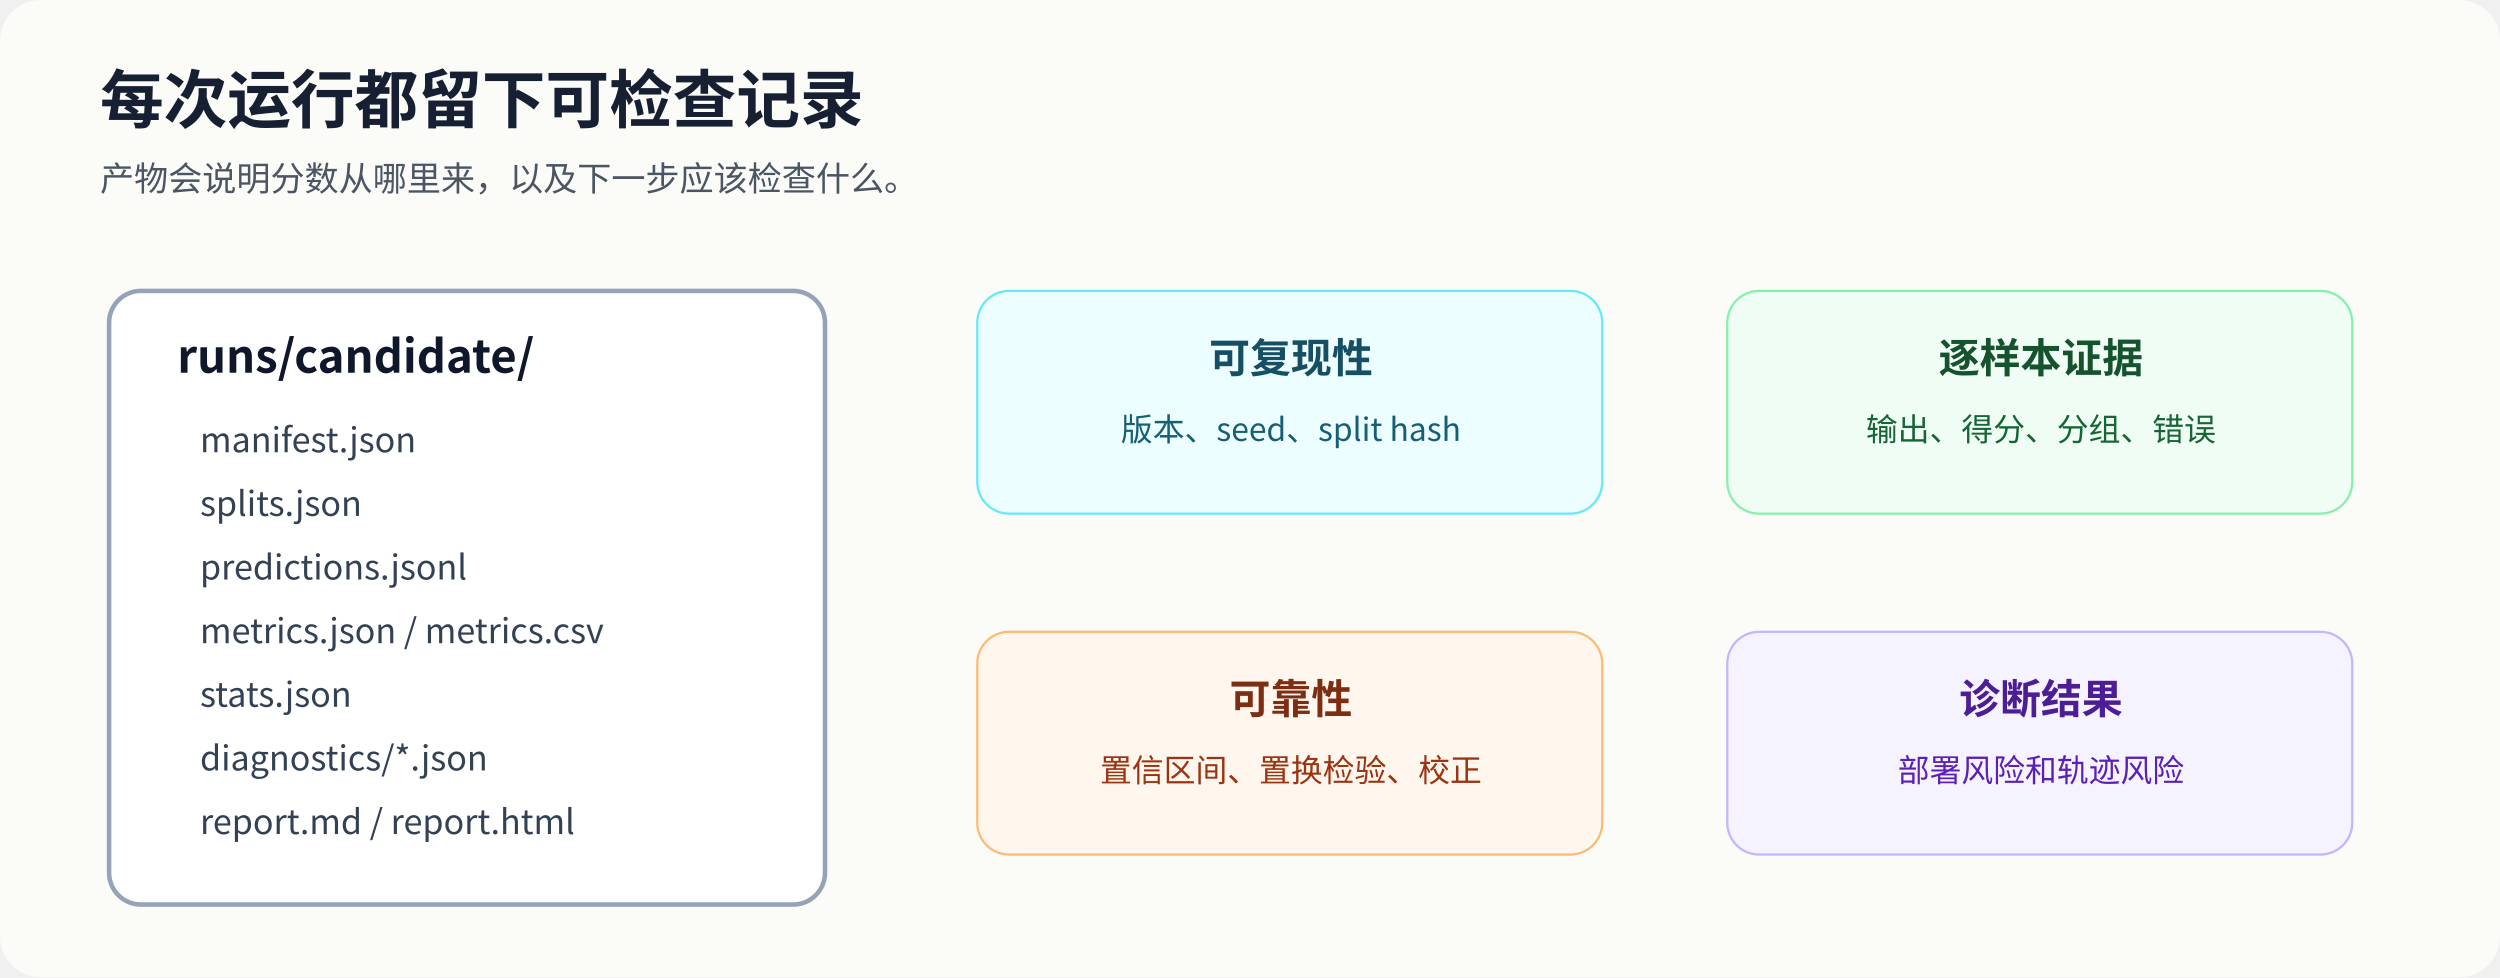
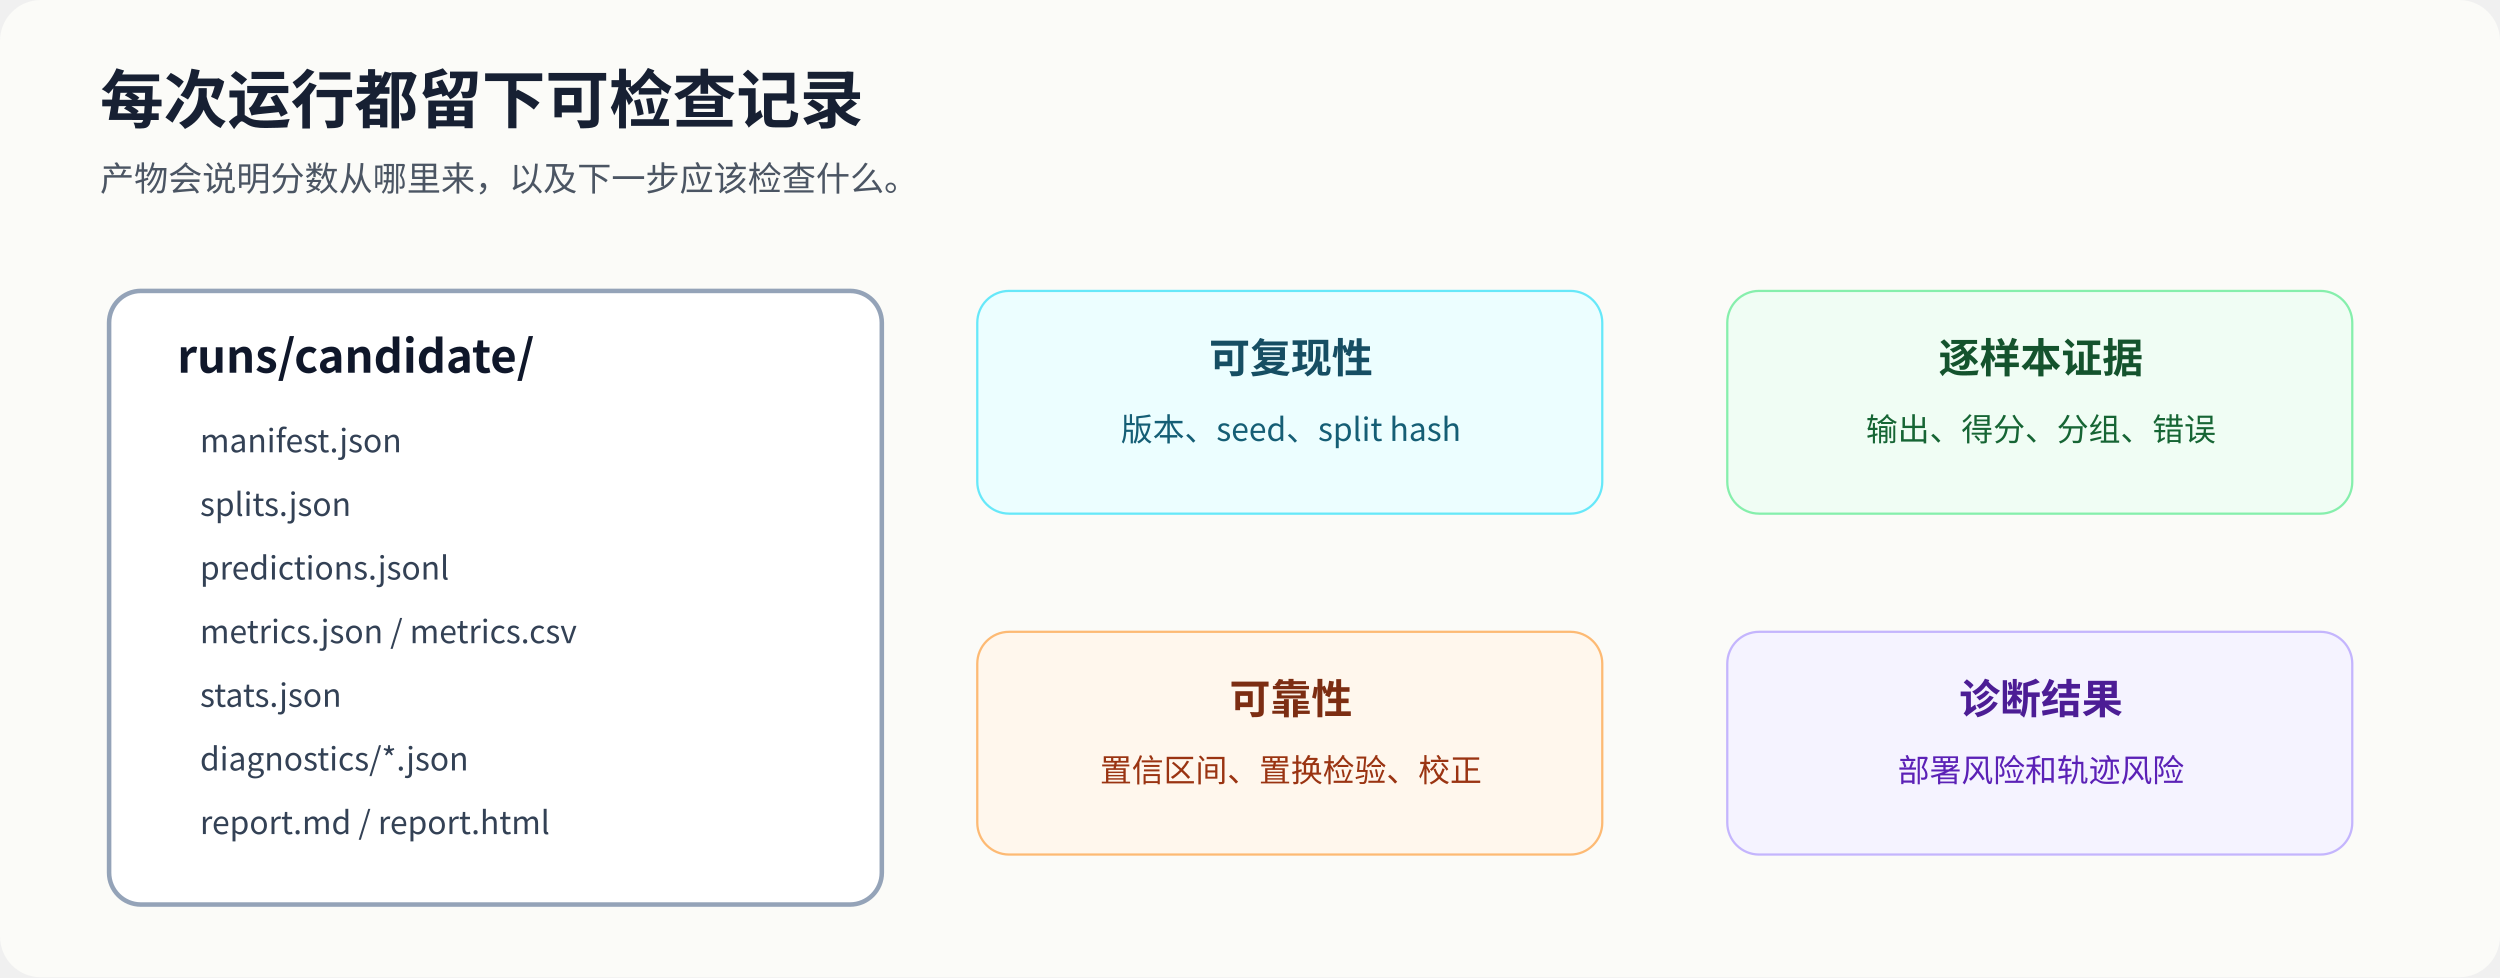
<svg xmlns="http://www.w3.org/2000/svg" width="1100" height="430" viewBox="0 0 1100 430" role="img" aria-labelledby="title desc">
  <rect width="1100" height="430" rx="18" fill="#fbfbf8" />
  <text x="44" y="54" font-family="Microsoft YaHei, Noto Sans CJK SC, Segoe UI, Arial, sans-serif" font-size="28" font-weight="700" fill="#172033">每次运行都留下可检查记录</text>
  <text x="44" y="84" font-family="Microsoft YaHei, Noto Sans CJK SC, Segoe UI, Arial, sans-serif" font-size="15" fill="#4b5563">产物会说明分数从哪里来，以及下一步应该检查什么。</text>
  <g font-family="Microsoft YaHei, Noto Sans CJK SC, Segoe UI, Arial, sans-serif">
-     <rect x="48" y="128" width="315" height="270" rx="14" fill="#ffffff" stroke="#94a3b8" stroke-width="2" />
+     <rect x="48" y="128" width="340" height="270" rx="14" fill="#ffffff" stroke="#94a3b8" stroke-width="2" />
    <text x="78" y="164" font-size="20" font-weight="700" fill="#0f172a">runs/candidate/</text>
-     <text x="88" y="199" font-size="15" fill="#334155">manifest.json</text>
-     <text x="88" y="227" font-size="15" fill="#334155">splits.json</text>
-     <text x="88" y="255" font-size="15" fill="#334155">predictions.jsonl</text>
-     <text x="88" y="283" font-size="15" fill="#334155">metrics.json / metrics.csv</text>
-     <text x="88" y="311" font-size="15" fill="#334155">stats.json</text>
-     <text x="88" y="339" font-size="15" fill="#334155">diagnostics/*.json</text>
-     <text x="88" y="367" font-size="15" fill="#334155">report.md / report.html</text>
+     <text x="88" y="199" font-size="14" fill="#334155">manifest.json</text>
+     <text x="88" y="227" font-size="14" fill="#334155">splits.json</text>
+     <text x="88" y="255" font-size="14" fill="#334155">predictions.jsonl</text>
+     <text x="88" y="283" font-size="14" fill="#334155">metrics.json / metrics.csv</text>
+     <text x="88" y="311" font-size="14" fill="#334155">stats.json</text>
+     <text x="88" y="339" font-size="14" fill="#334155">diagnostics/*.json</text>
+     <text x="88" y="367" font-size="14" fill="#334155">report.md / report.html</text>
    <rect x="430" y="128" width="275" height="98" rx="14" fill="#ecfeff" stroke="#67e8f9" />
    <text x="568" y="164" text-anchor="middle" font-size="18" font-weight="700" fill="#164e63">可复现性</text>
    <text x="568" y="194" text-anchor="middle" font-size="14" fill="#155e75">版本、seed、split hash</text>
    <rect x="760" y="128" width="275" height="98" rx="14" fill="#f0fdf4" stroke="#86efac" />
    <text x="898" y="164" text-anchor="middle" font-size="18" font-weight="700" fill="#14532d">逐样本证据</text>
    <text x="898" y="194" text-anchor="middle" font-size="14" fill="#166534">输出、得分、分组、错误</text>
    <rect x="430" y="278" width="275" height="98" rx="14" fill="#fff7ed" stroke="#fdba74" />
    <text x="568" y="314" text-anchor="middle" font-size="18" font-weight="700" fill="#7c2d12">可靠性</text>
    <text x="568" y="344" text-anchor="middle" font-size="14" fill="#9a3412">置信区间、置换检验、校正</text>
    <rect x="760" y="278" width="275" height="98" rx="14" fill="#f5f3ff" stroke="#c4b5fd" />
    <text x="898" y="314" text-anchor="middle" font-size="18" font-weight="700" fill="#4c1d95">诊断结果</text>
    <text x="898" y="344" text-anchor="middle" font-size="14" fill="#5b21b6">部署风险和轨迹风险</text>
  </g>
</svg>
